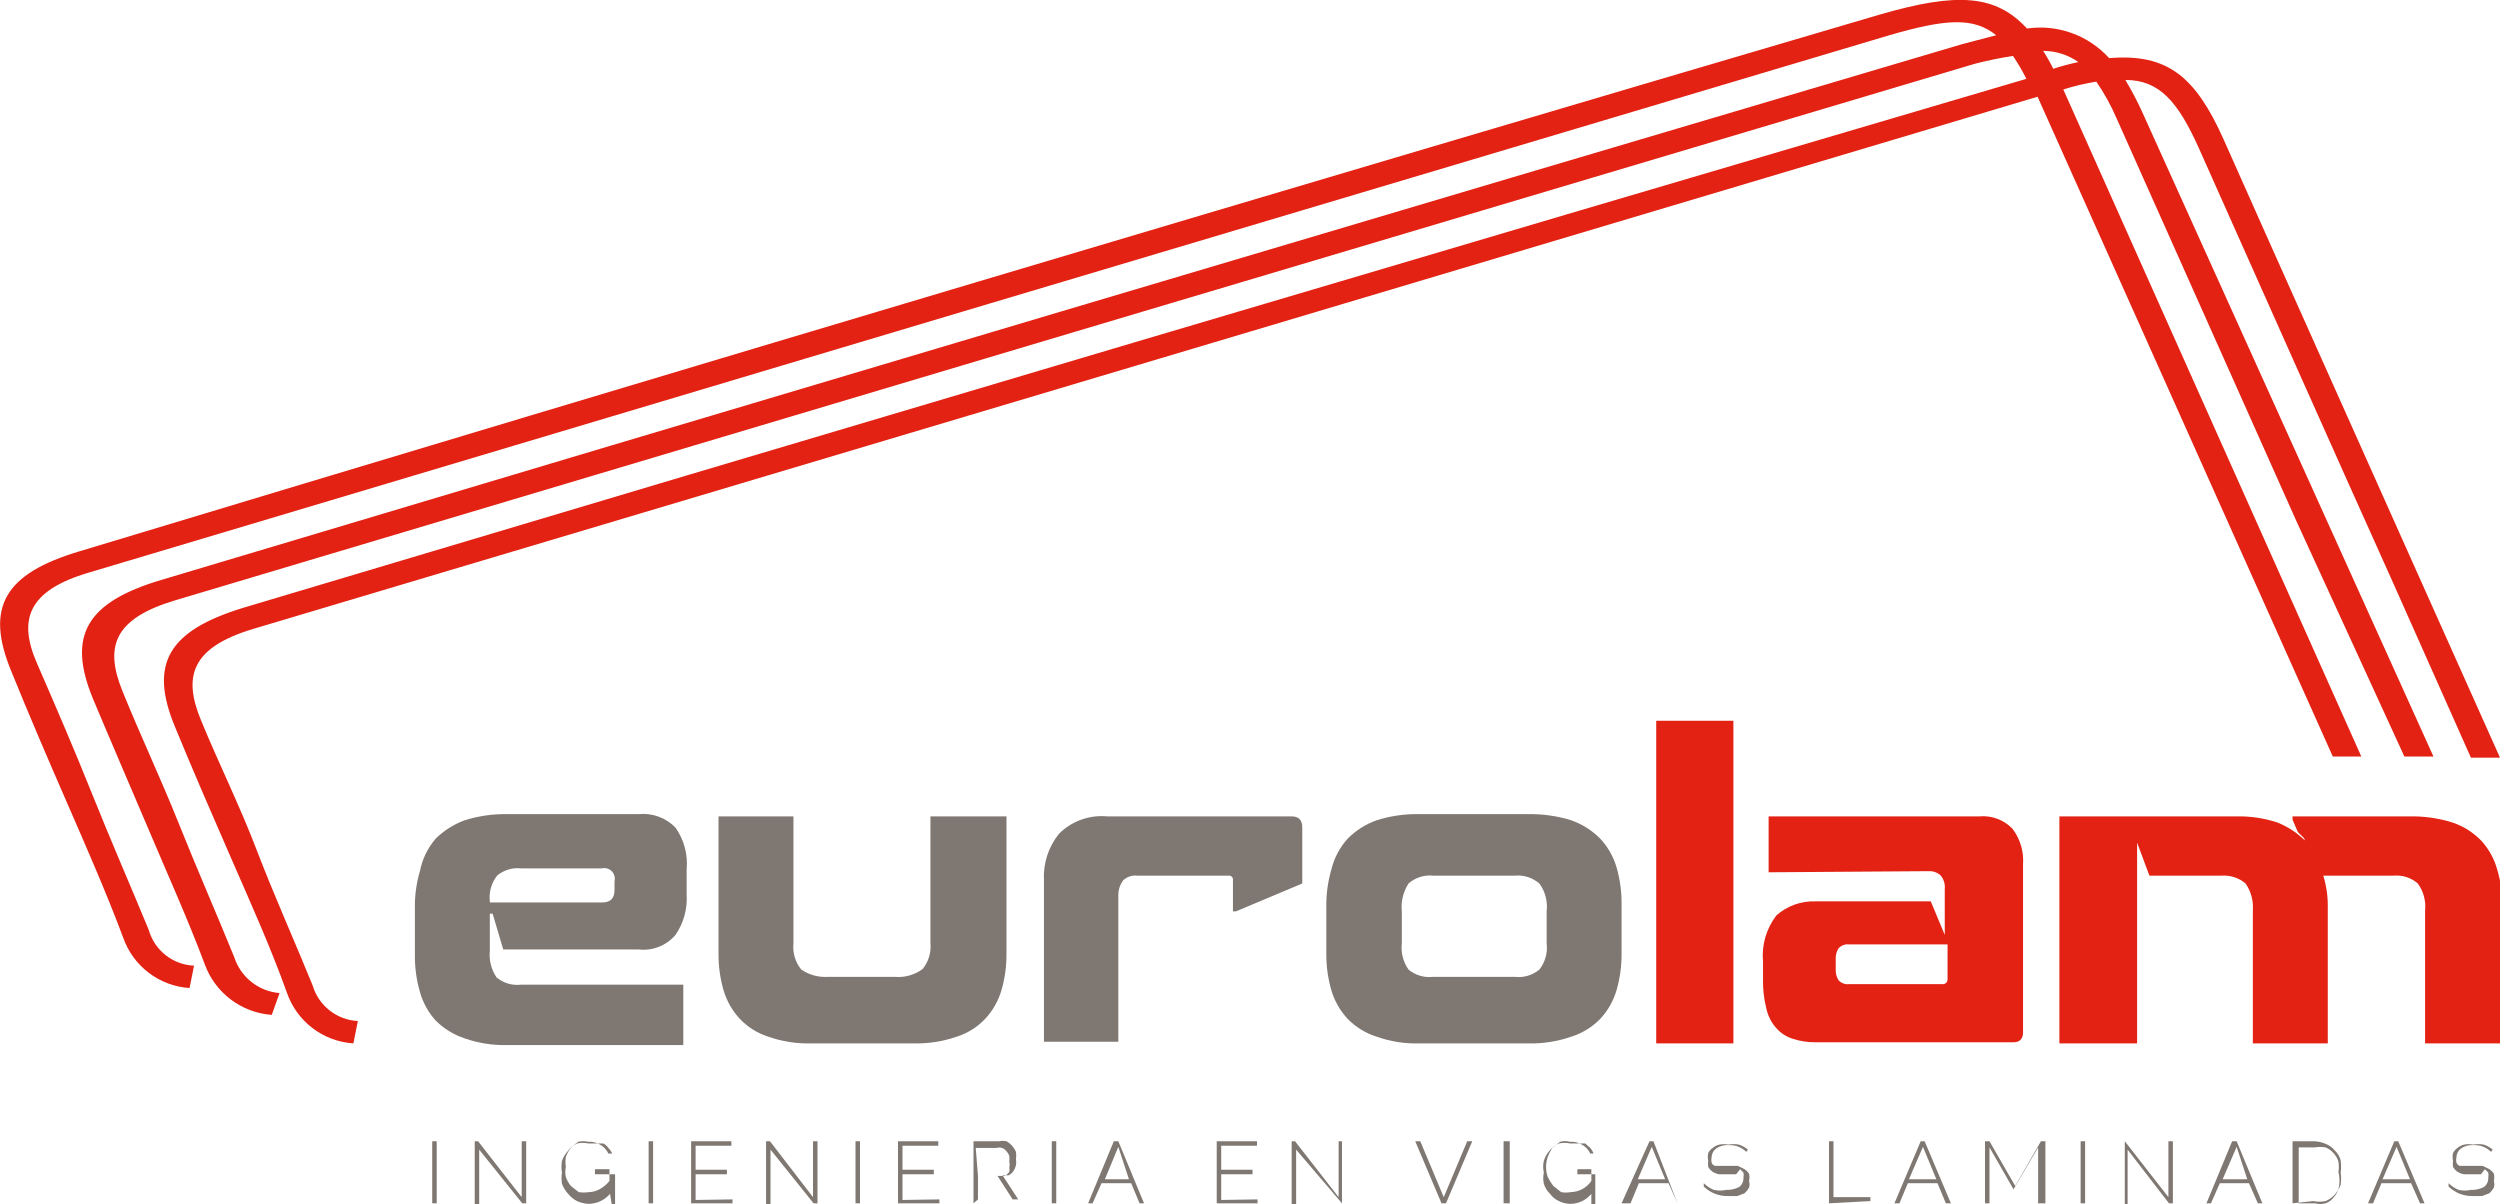
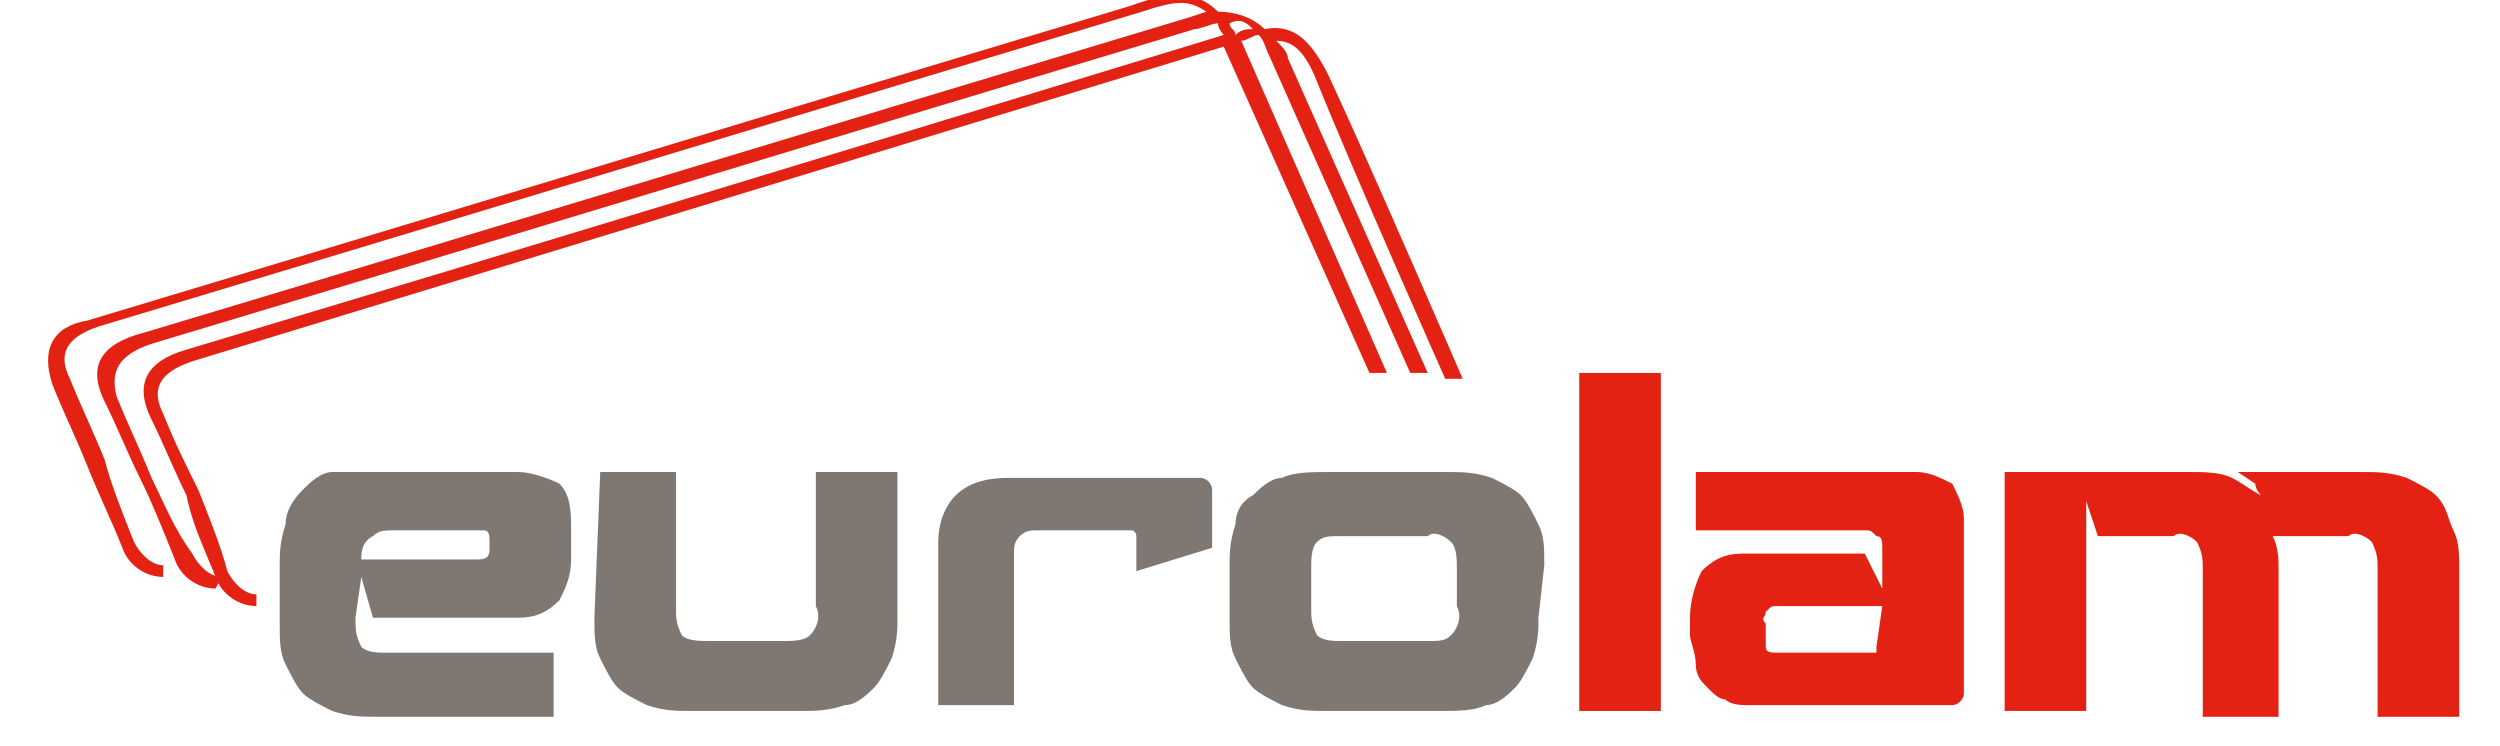
- <svg xmlns="http://www.w3.org/2000/svg" viewBox="0 0 44.71 21.53">
-   <defs>
-     <style>.cls-1{fill:#7f7771;}.cls-2{fill:#e32213;}</style>
-   </defs>
-   <g id="Capa_2" data-name="Capa 2">
+ <svg xmlns="http://www.w3.org/2000/svg" version="1.1" id="Capa_1" x="0px" y="0px" viewBox="0 0 42.9 12.8" style="enable-background:new 0 0 42.9 12.8;" xml:space="preserve">
+   <style type="text/css">
+ 	.st0{fill:#E32213;}
+ 	.st1{fill:#7F7771;}
+ </style>
+   <g id="Capa_2_1_">
    <g id="object">
-       <path class="cls-1" d="M8.81,16.34H8.76V17a.73.73,0,0,0,.12.48.58.58,0,0,0,.44.13h2.9v1.08H9.07a2.13,2.13,0,0,1-.76-.12,1.31,1.31,0,0,1-.52-.32,1.27,1.27,0,0,1-.28-.51,2.29,2.29,0,0,1-.09-.66v-.84a2.19,2.19,0,0,1,.09-.66A1.27,1.27,0,0,1,7.79,15a1.45,1.45,0,0,1,.52-.33,2.39,2.39,0,0,1,.76-.11h2.35a.81.81,0,0,1,.66.24,1.12,1.12,0,0,1,.2.75V16a1.14,1.14,0,0,1-.2.72.75.75,0,0,1-.66.26H9Zm-.05-.2h2c.16,0,.23-.07.23-.23v-.15a.19.19,0,0,0-.23-.23H9.32a.57.57,0,0,0-.43.13.63.63,0,0,0-.13.46Z" />
-       <path class="cls-1" d="M12.85,14.6h1.34v2.27a.64.64,0,0,0,.14.47.76.76,0,0,0,.48.13H16a.73.73,0,0,0,.5-.14.63.63,0,0,0,.14-.46V14.6H18v2.45a2.29,2.29,0,0,1-.09.66,1.28,1.28,0,0,1-.29.51,1.2,1.2,0,0,1-.51.32,2.21,2.21,0,0,1-.78.12H14.5a2.13,2.13,0,0,1-.76-.12,1.2,1.2,0,0,1-.51-.32,1.28,1.28,0,0,1-.29-.51,2.29,2.29,0,0,1-.09-.66Z" />
-       <path class="cls-1" d="M22.1,16.3h-.05v-.56a.07.07,0,0,0-.08-.08H20.34a.32.32,0,0,0-.25.08A.44.44,0,0,0,20,16v2.63H18.67V15.74a1.22,1.22,0,0,1,.27-.83,1.08,1.08,0,0,1,.86-.31h3.3c.12,0,.19.06.19.2v1Z" />
-       <path class="cls-1" d="M29,17.05a2.29,2.29,0,0,1-.09.66,1.28,1.28,0,0,1-.29.51,1.24,1.24,0,0,1-.52.32,2.18,2.18,0,0,1-.77.12H25.38a2.09,2.09,0,0,1-.76-.12,1.24,1.24,0,0,1-.52-.32,1.28,1.28,0,0,1-.29-.51,2.29,2.29,0,0,1-.09-.66v-.84a2.29,2.29,0,0,1,.09-.66A1.28,1.28,0,0,1,24.1,15a1.37,1.37,0,0,1,.52-.33,2.35,2.35,0,0,1,.76-.11h1.95a2.46,2.46,0,0,1,.77.11,1.37,1.37,0,0,1,.52.33,1.28,1.28,0,0,1,.29.51,2.29,2.29,0,0,1,.09.66Zm-1.91.42a.58.58,0,0,0,.44-.13.63.63,0,0,0,.13-.47V16.3a.7.7,0,0,0-.13-.5.59.59,0,0,0-.44-.14H25.63a.58.58,0,0,0-.44.14.78.78,0,0,0-.12.5v.57a.68.68,0,0,0,.12.47.58.58,0,0,0,.44.13Z" />
-       <path class="cls-2" d="M29.62,18.66V12.89H31v5.77Z" />
-       <path class="cls-2" d="M31.63,15.6v-1H35.4a.73.73,0,0,1,.59.22.94.94,0,0,1,.19.64v3c0,.12-.06.18-.17.18H32.47a1.25,1.25,0,0,1-.4-.06.64.64,0,0,1-.3-.19.77.77,0,0,1-.18-.35,2,2,0,0,1-.06-.54v-.3a1.18,1.18,0,0,1,.24-.83,1,1,0,0,1,.7-.25h2.06l.25.6h0v-.82a.33.33,0,0,0-.07-.24.29.29,0,0,0-.21-.08Zm3.12,2s.08,0,.08-.09v-.62H33.07a.22.22,0,0,0-.19.07.34.34,0,0,0-.05.2v.18a.33.33,0,0,0,.05.19.22.22,0,0,0,.19.07Z" />
-       <path class="cls-2" d="M41,14.6h2.09a2.41,2.41,0,0,1,.77.11,1.29,1.29,0,0,1,.52.33,1.27,1.27,0,0,1,.28.51,2.19,2.19,0,0,1,.09.66v2.45H43.37V16.29a.7.7,0,0,0-.13-.49.58.58,0,0,0-.43-.14H41.55a1.82,1.82,0,0,1,.08.55v2.45H40.29V16.29a.76.76,0,0,0-.13-.49.6.6,0,0,0-.43-.14H38.44l-.22-.59h0v3.59H36.83V14.6H40a2.2,2.2,0,0,1,.73.11,1.49,1.49,0,0,1,.49.32l0,0c0-.05-.09-.1-.13-.16L41,14.66Z" />
-       <path class="cls-1" d="M7.73,21.52V20.41h.08v1.11Z" />
-       <path class="cls-1" d="M8.57,20.56v1H8.49V20.41h.06l.78,1v-1h.08v1.11H9.34Z" />
-       <path class="cls-1" d="M10.91,21.35a.51.51,0,0,1-.38.18.54.54,0,0,1-.21-.05.48.48,0,0,1-.16-.13.54.54,0,0,1-.11-.18.71.71,0,0,1,0-.2.65.65,0,0,1,0-.21.54.54,0,0,1,.11-.18.4.4,0,0,1,.16-.13.45.45,0,0,1,.2,0h.15l.12,0a.24.24,0,0,1,.09.08.36.36,0,0,1,.07.1l-.07,0a.34.34,0,0,0-.15-.16.36.36,0,0,0-.21-.05.39.39,0,0,0-.18,0,.69.69,0,0,0-.13.11.51.51,0,0,0-.09.16.57.57,0,0,0,0,.18.39.39,0,0,0,0,.18.51.51,0,0,0,.09.16l.14.11a.58.58,0,0,0,.18,0,.41.41,0,0,0,.19-.05.6.6,0,0,0,.18-.15v-.21h-.26V21H11v.54h-.06Z" />
-       <path class="cls-1" d="M11.6,21.52V20.41h.08v1.11Z" />
-       <path class="cls-1" d="M13.1,21.45v.07h-.74V20.41h.72v.08h-.64v.43H13V21h-.56v.46Z" />
-       <path class="cls-1" d="M13.78,20.56v1H13.7V20.41h.07l.77,1v-1h.08v1.11h-.07Z" />
-       <path class="cls-1" d="M15.3,21.52V20.41h.08v1.11Z" />
-       <path class="cls-1" d="M16.8,21.45v.07h-.74V20.41h.72v.08h-.64v.43h.56V21h-.56v.46Z" />
-       <path class="cls-1" d="M17.41,21.52V20.41h.46a.31.31,0,0,1,.13,0,.39.39,0,0,1,.1.08.41.41,0,0,1,.07.11.51.51,0,0,1,0,.13.36.36,0,0,1,0,.11.37.37,0,0,1-.05.11.27.27,0,0,1-.08.07l-.11,0,.28.43h-.1l-.27-.42h-.35v.42Zm.08-.49h.38l.1,0a.27.27,0,0,0,.08-.07.2.2,0,0,0,0-.08.2.2,0,0,0,0-.1.43.43,0,0,0,0-.11.22.22,0,0,0-.05-.08.16.16,0,0,0-.08-.06.16.16,0,0,0-.1,0h-.37Z" />
-       <path class="cls-1" d="M18.81,21.52V20.41h.08v1.11Z" />
-       <path class="cls-1" d="M19.92,20.41H20l.46,1.11h-.08l-.15-.36h-.53l-.16.36h-.08Zm.27.68L20,20.51l-.24.58Z" />
-       <path class="cls-1" d="M22.49,21.45v.07h-.73V20.41h.72v.08h-.64v.43h.56V21h-.56v.46Z" />
-       <path class="cls-1" d="M23.18,20.56v1H23.1V20.41h.06l.78,1v-1H24v1.11H24Z" />
-       <path class="cls-1" d="M25.4,20.41l.42,1,.42-1h.09l-.47,1.11h-.08l-.47-1.11Z" />
-       <path class="cls-1" d="M26.89,21.52V20.41H27v1.11Z" />
-       <path class="cls-1" d="M28.46,21.35a.49.49,0,0,1-.37.18.46.46,0,0,1-.21-.05.4.4,0,0,1-.16-.13.42.42,0,0,1-.11-.18.48.48,0,0,1,0-.2.46.46,0,0,1,0-.21.52.52,0,0,1,.1-.18.43.43,0,0,1,.17-.13.45.45,0,0,1,.2,0h.15l.12,0,.09.08a.33.33,0,0,1,.06.1l-.06,0a.34.34,0,0,0-.15-.16.36.36,0,0,0-.21-.05.34.34,0,0,0-.18,0l-.14.11a.8.8,0,0,0-.08.16.55.55,0,0,0,0,.36.86.86,0,0,0,.1.16l.14.11a.47.47,0,0,0,.17,0,.46.46,0,0,0,.2-.05.47.47,0,0,0,.17-.15v-.21h-.25V21h.32v.54h-.07Z" />
-       <path class="cls-1" d="M29.5,20.41h.07L30,21.52H30l-.16-.36h-.53l-.15.36H29Zm.28.68-.24-.58-.25.58Z" />
-       <path class="cls-1" d="M31.23,20.6a.41.41,0,0,0-.31-.12.35.35,0,0,0-.23.06.21.21,0,0,0-.08.16.2.2,0,0,0,0,.09.09.09,0,0,0,.06.06l.1,0,.15,0,.16,0,.12.06a.3.3,0,0,1,.08.08.28.28,0,0,1,0,.13.21.21,0,0,1,0,.12.39.39,0,0,1-.08.1l-.13.05-.16,0a.6.6,0,0,1-.44-.17l0-.06a.57.57,0,0,0,.18.12.51.51,0,0,0,.22,0,.46.46,0,0,0,.23-.05.19.19,0,0,0,.08-.16.3.3,0,0,0,0-.1s0,0-.06-.06L31.05,21l-.16,0-.15,0a.33.33,0,0,1-.12-.05.27.27,0,0,1-.07-.08.36.36,0,0,1,0-.11.32.32,0,0,1,0-.14.24.24,0,0,1,.08-.09.27.27,0,0,1,.12-.06.41.41,0,0,1,.16,0,.54.54,0,0,1,.19,0,.51.51,0,0,1,.16.09Z" />
-       <path class="cls-1" d="M32.71,21.52V20.41h.08v1h.66v.07Z" />
-       <path class="cls-1" d="M34.35,20.41h.07l.47,1.11H34.8l-.15-.36h-.53l-.15.36h-.09Zm.28.68-.24-.58-.25.58Z" />
-       <path class="cls-1" d="M36.45,21.52v-1l-.44.75h0l-.43-.75v1h-.08V20.41h.08l.46.8.46-.8h.08v1.11Z" />
-       <path class="cls-1" d="M37.21,21.52V20.41h.08v1.11Z" />
-       <path class="cls-1" d="M38.05,20.56v1H38V20.41H38l.78,1v-1h.08v1.11h-.07Z" />
-       <path class="cls-1" d="M39.92,20.41H40l.46,1.11h-.08l-.16-.36h-.52l-.16.36h-.08Zm.27.68L40,20.51l-.25.58Z" />
-       <path class="cls-1" d="M41,21.52V20.41h.37a.56.56,0,0,1,.23.05.4.4,0,0,1,.16.12.37.37,0,0,1,.1.17.78.78,0,0,1,0,.22.72.72,0,0,1,0,.22.54.54,0,0,1-.11.18.46.46,0,0,1-.16.11.54.54,0,0,1-.22,0Zm.82-.55a.64.64,0,0,0,0-.2.38.38,0,0,0-.09-.15.36.36,0,0,0-.14-.1.54.54,0,0,0-.19,0h-.29v1h.29a.38.38,0,0,0,.19,0,.3.3,0,0,0,.14-.1.38.38,0,0,0,.09-.15A.63.63,0,0,0,41.83,21Z" />
-       <path class="cls-1" d="M42.82,20.41h.07l.47,1.11h-.08l-.16-.36h-.53l-.15.36h-.09Zm.28.68-.24-.58-.25.58Z" />
-       <path class="cls-1" d="M44.55,20.6a.41.41,0,0,0-.31-.12.35.35,0,0,0-.23.06.21.21,0,0,0-.08.16.2.2,0,0,0,0,.09.09.09,0,0,0,.06.06l.1,0,.15,0,.16,0,.12.06a.3.3,0,0,1,.08.08.28.28,0,0,1,0,.13.21.21,0,0,1,0,.12.39.39,0,0,1-.08.1l-.13.05-.16,0a.6.6,0,0,1-.44-.17l0-.06a.57.57,0,0,0,.18.12.51.51,0,0,0,.22,0,.46.46,0,0,0,.23-.05.19.19,0,0,0,.08-.16.3.3,0,0,0,0-.1s0,0-.06-.06L44.37,21l-.16,0-.15,0a.33.33,0,0,1-.12-.05.27.27,0,0,1-.07-.08.36.36,0,0,1,0-.11.32.32,0,0,1,0-.14.24.24,0,0,1,.08-.09.27.27,0,0,1,.12-.06.41.41,0,0,1,.16,0,.54.54,0,0,1,.19,0,.51.51,0,0,1,.16.09Z" />
-       <path class="cls-2" d="M4.52,11.25q16-4.77,31.92-9.52l5.28,11.8h.51L36.9,1.6a4.12,4.12,0,0,1,.59-.14,3.78,3.78,0,0,1,.36.65L41.06,9.3,43,13.53h.52L38.31,2a5.93,5.93,0,0,0-.3-.57c.61,0,.94.39,1.31,1.21,1.16,2.6,2.32,5.21,3.49,7.81l1.38,3.1h.52l-1.45-3.24c-1.16-2.6-2.33-5.2-3.49-7.81-.5-1.12-1-1.55-2.05-1.46A1.66,1.66,0,0,0,36.25.51C35.69-.1,35-.14,33.62.26Q17.51,5,1.42,9.86C.08,10.26-.27,10.86.2,12c.32.79.66,1.58,1,2.36s.7,1.6,1,2.4a1.35,1.35,0,0,0,1.19.91l.08-.4a.88.88,0,0,1-.81-.64c-.33-.8-.68-1.6-1-2.4S1,12.64.66,11.86s-.16-1.3.93-1.62Q17.68,5.43,33.79.63c1-.29,1.5-.33,1.91,0l-.61.16Q19,5.55,2.89,10.37c-1.35.4-1.69,1-1.23,2.12.33.79.67,1.57,1,2.35s.7,1.6,1,2.4a1.38,1.38,0,0,0,1.2.91L5,17.76a.93.93,0,0,1-.81-.64c-.33-.81-.68-1.61-1-2.41s-.68-1.56-1-2.35-.16-1.29.93-1.62q16.1-4.81,32.2-9.6A7.09,7.09,0,0,1,36,1a3.72,3.72,0,0,1,.24.41Q20.3,6.1,4.35,10.87c-1.34.41-1.69,1-1.22,2.13.32.78.66,1.56,1,2.34s.71,1.6,1,2.41a1.35,1.35,0,0,0,1.19.91l.08-.4a.89.89,0,0,1-.81-.64c-.33-.81-.69-1.61-1-2.42s-.68-1.55-1-2.33S3.43,11.58,4.52,11.25ZM37.17,1.11a4.32,4.32,0,0,0-.45.12,3,3,0,0,0-.18-.32A1.1,1.1,0,0,1,37.17,1.11Z" />
+       <path class="st0" d="M3.3,6.2c5.9-1.8,11.8-3.6,17.7-5.4l2.5,5.6h0.3l-2.5-5.7c0.1,0,0.2-0.1,0.3-0.1c0.1,0.1,0.1,0.2,0.2,0.4    l2.4,5.4h0.3L22.1,1c0-0.1-0.1-0.2-0.2-0.3c0.3,0,0.5,0.2,0.7,0.7c0.6,1.5,2.2,5.1,2.2,5.1h0.3c0,0-1.6-3.7-2.3-5.2    c-0.3-0.6-0.6-0.9-1.1-0.8c-0.2-0.2-0.5-0.3-0.8-0.3c-0.3-0.3-0.7-0.4-1.5-0.1c-6,1.8-11.9,3.6-17.9,5.4C0.9,5.6,0.7,6,0.9,6.6    C1.1,7.1,1.3,7.5,1.5,8s0.4,0.9,0.6,1.4c0.1,0.3,0.4,0.5,0.7,0.5l0-0.2c-0.2,0-0.4-0.2-0.5-0.4C2.1,8.8,1.9,8.3,1.8,7.9    C1.6,7.4,1.4,7,1.2,6.5C1,6.1,1.1,5.8,1.7,5.6c6-1.8,11.9-3.6,17.9-5.4c0.6-0.2,0.8-0.2,1.1,0l-0.3,0.1c-6,1.8-11.9,3.6-17.9,5.4    C1.7,5.9,1.5,6.3,1.8,6.9c0.2,0.4,0.4,0.9,0.6,1.3c0.2,0.4,0.4,0.9,0.6,1.4c0.1,0.3,0.4,0.5,0.7,0.5l0.1-0.2    c-0.2,0-0.4-0.2-0.5-0.4C3,9.1,2.8,8.6,2.6,8.2C2.4,7.7,2.2,7.3,2,6.8C1.9,6.4,2,6.1,2.6,5.9c6-1.8,11.9-3.6,17.9-5.4    c0.1,0,0.3-0.1,0.4-0.1c0,0.1,0.1,0.2,0.1,0.2C15.1,2.4,9.2,4.2,3.2,6C2.5,6.2,2.3,6.6,2.6,7.2c0.2,0.4,0.4,0.9,0.6,1.3    C3.3,9,3.5,9.4,3.7,9.9c0.1,0.3,0.4,0.5,0.7,0.5l0-0.2C4.2,10.2,4,10,3.9,9.8C3.8,9.4,3.6,8.9,3.4,8.4C3.2,8,3,7.6,2.8,7.1    C2.6,6.7,2.7,6.4,3.3,6.2z M21.5,0.5c-0.1,0-0.2,0-0.3,0.1c0-0.1-0.1-0.1-0.1-0.2C21.3,0.3,21.4,0.4,21.5,0.5z" />
+       <path class="st1" d="M6.2,9.9L6.2,9.9l-0.1,0.7c0,0.2,0,0.3,0.1,0.5c0.1,0.1,0.3,0.1,0.4,0.1h2.9v1.1H6.5c-0.3,0-0.5,0-0.8-0.1    c-0.2-0.1-0.4-0.2-0.5-0.3c-0.1-0.1-0.2-0.3-0.3-0.5c-0.1-0.2-0.1-0.4-0.1-0.7V9.7c0-0.2,0-0.4,0.1-0.7c0-0.2,0.1-0.4,0.3-0.6    c0.1-0.1,0.3-0.3,0.5-0.3C6,8.1,6.3,8.1,6.5,8.1h2.4c0.2,0,0.5,0.1,0.7,0.2c0.2,0.2,0.2,0.5,0.2,0.8v0.5c0,0.3-0.1,0.5-0.2,0.7    c-0.2,0.2-0.4,0.3-0.7,0.3H6.4L6.2,9.9z M6.2,9.6h2c0.2,0,0.2-0.1,0.2-0.2V9.3c0-0.1,0-0.2-0.1-0.2c0,0-0.1,0-0.1,0H6.8    c-0.2,0-0.3,0-0.4,0.1C6.2,9.3,6.2,9.5,6.2,9.6L6.2,9.6z" />
+       <path class="st1" d="M10.3,8.1h1.3v2.3c0,0.2,0,0.3,0.1,0.5c0.1,0.1,0.3,0.1,0.5,0.1h1.2c0.2,0,0.4,0,0.5-0.1    c0.1-0.1,0.2-0.3,0.1-0.5V8.1h1.4v2.5c0,0.2,0,0.4-0.1,0.7c-0.1,0.2-0.2,0.4-0.3,0.5c-0.1,0.1-0.3,0.3-0.5,0.3    c-0.3,0.1-0.5,0.1-0.8,0.1h-1.8c-0.3,0-0.5,0-0.8-0.1c-0.2-0.1-0.4-0.2-0.5-0.3c-0.1-0.1-0.2-0.3-0.3-0.5    c-0.1-0.2-0.1-0.4-0.1-0.7L10.3,8.1z" />
+       <path class="st1" d="M19.5,9.8L19.5,9.8l0-0.6c0,0,0-0.1-0.1-0.1c0,0,0,0,0,0h-1.6c-0.1,0-0.2,0-0.3,0.1c-0.1,0.1-0.1,0.2-0.1,0.3    v2.6h-1.3V9.3c0-0.3,0.1-0.6,0.3-0.8c0.2-0.2,0.5-0.3,0.9-0.3h3.3c0.1,0,0.2,0.1,0.2,0.2v1L19.5,9.8z" />
+       <path class="st1" d="M26.4,10.6c0,0.2,0,0.4-0.1,0.7c-0.1,0.2-0.2,0.4-0.3,0.5c-0.1,0.1-0.3,0.3-0.5,0.3c-0.2,0.1-0.5,0.1-0.8,0.1    h-1.9c-0.3,0-0.5,0-0.8-0.1c-0.2-0.1-0.4-0.2-0.5-0.3c-0.1-0.1-0.2-0.3-0.3-0.5c-0.1-0.2-0.1-0.4-0.1-0.7V9.7c0-0.2,0-0.4,0.1-0.7    c0-0.2,0.1-0.4,0.3-0.5c0.1-0.1,0.3-0.3,0.5-0.3c0.2-0.1,0.5-0.1,0.8-0.1h2c0.3,0,0.5,0,0.8,0.1c0.2,0.1,0.4,0.2,0.5,0.3    c0.1,0.1,0.2,0.3,0.3,0.5c0.1,0.2,0.1,0.4,0.1,0.7L26.4,10.6z M24.5,11c0.2,0,0.3,0,0.4-0.1c0.1-0.1,0.2-0.3,0.1-0.5V9.8    c0-0.2,0-0.4-0.1-0.5c-0.1-0.1-0.3-0.2-0.4-0.1h-1.5c-0.2,0-0.3,0-0.4,0.1c-0.1,0.1-0.1,0.3-0.1,0.5v0.6c0,0.2,0,0.3,0.1,0.5    c0.1,0.1,0.3,0.1,0.4,0.1L24.5,11z" />
+       <path class="st0" d="M27.1,12.2V6.4h1.4v5.8H27.1z" />
+       <path class="st0" d="M29.1,9.1v-1h3.8c0.2,0,0.4,0.1,0.6,0.2c0.1,0.2,0.2,0.4,0.2,0.6v3c0,0.1-0.1,0.2-0.2,0.2h-3.5    c-0.1,0-0.3,0-0.4-0.1c-0.1,0-0.2-0.1-0.3-0.2c-0.1-0.1-0.2-0.2-0.2-0.4c0-0.2-0.1-0.4-0.1-0.5v-0.3c0-0.3,0.1-0.6,0.2-0.8    c0.2-0.2,0.4-0.3,0.7-0.3H32l0.3,0.6l0,0V9.4c0-0.1,0-0.2-0.1-0.2c-0.1-0.1-0.1-0.1-0.2-0.1L29.1,9.1z M32.2,11.1    C32.2,11.1,32.3,11.1,32.2,11.1l0.1-0.7h-1.8c-0.1,0-0.1,0-0.2,0.1c0,0.1-0.1,0.1,0,0.2v0.2c0,0.1,0,0.1,0,0.2    c0,0.1,0.1,0.1,0.2,0.1H32.2z" />
+       <path class="st0" d="M38.4,8.1h2.1c0.3,0,0.5,0,0.8,0.1c0.2,0.1,0.4,0.2,0.5,0.3C42,8.7,42,8.9,42.1,9.1c0.1,0.2,0.1,0.4,0.1,0.7    v2.5h-1.4V9.8c0-0.2,0-0.3-0.1-0.5c-0.1-0.1-0.3-0.2-0.4-0.1H39c0.1,0.2,0.1,0.4,0.1,0.6v2.5h-1.3V9.8c0-0.2,0-0.3-0.1-0.5    c-0.1-0.1-0.3-0.2-0.4-0.1h-1.3l-0.2-0.6l0,0v3.6h-1.4V8.1h3.2c0.2,0,0.5,0,0.7,0.1c0.2,0.1,0.3,0.2,0.5,0.3l0,0    c0,0-0.1-0.1-0.1-0.2L38.4,8.1L38.4,8.1z" />
    </g>
  </g>
</svg>
